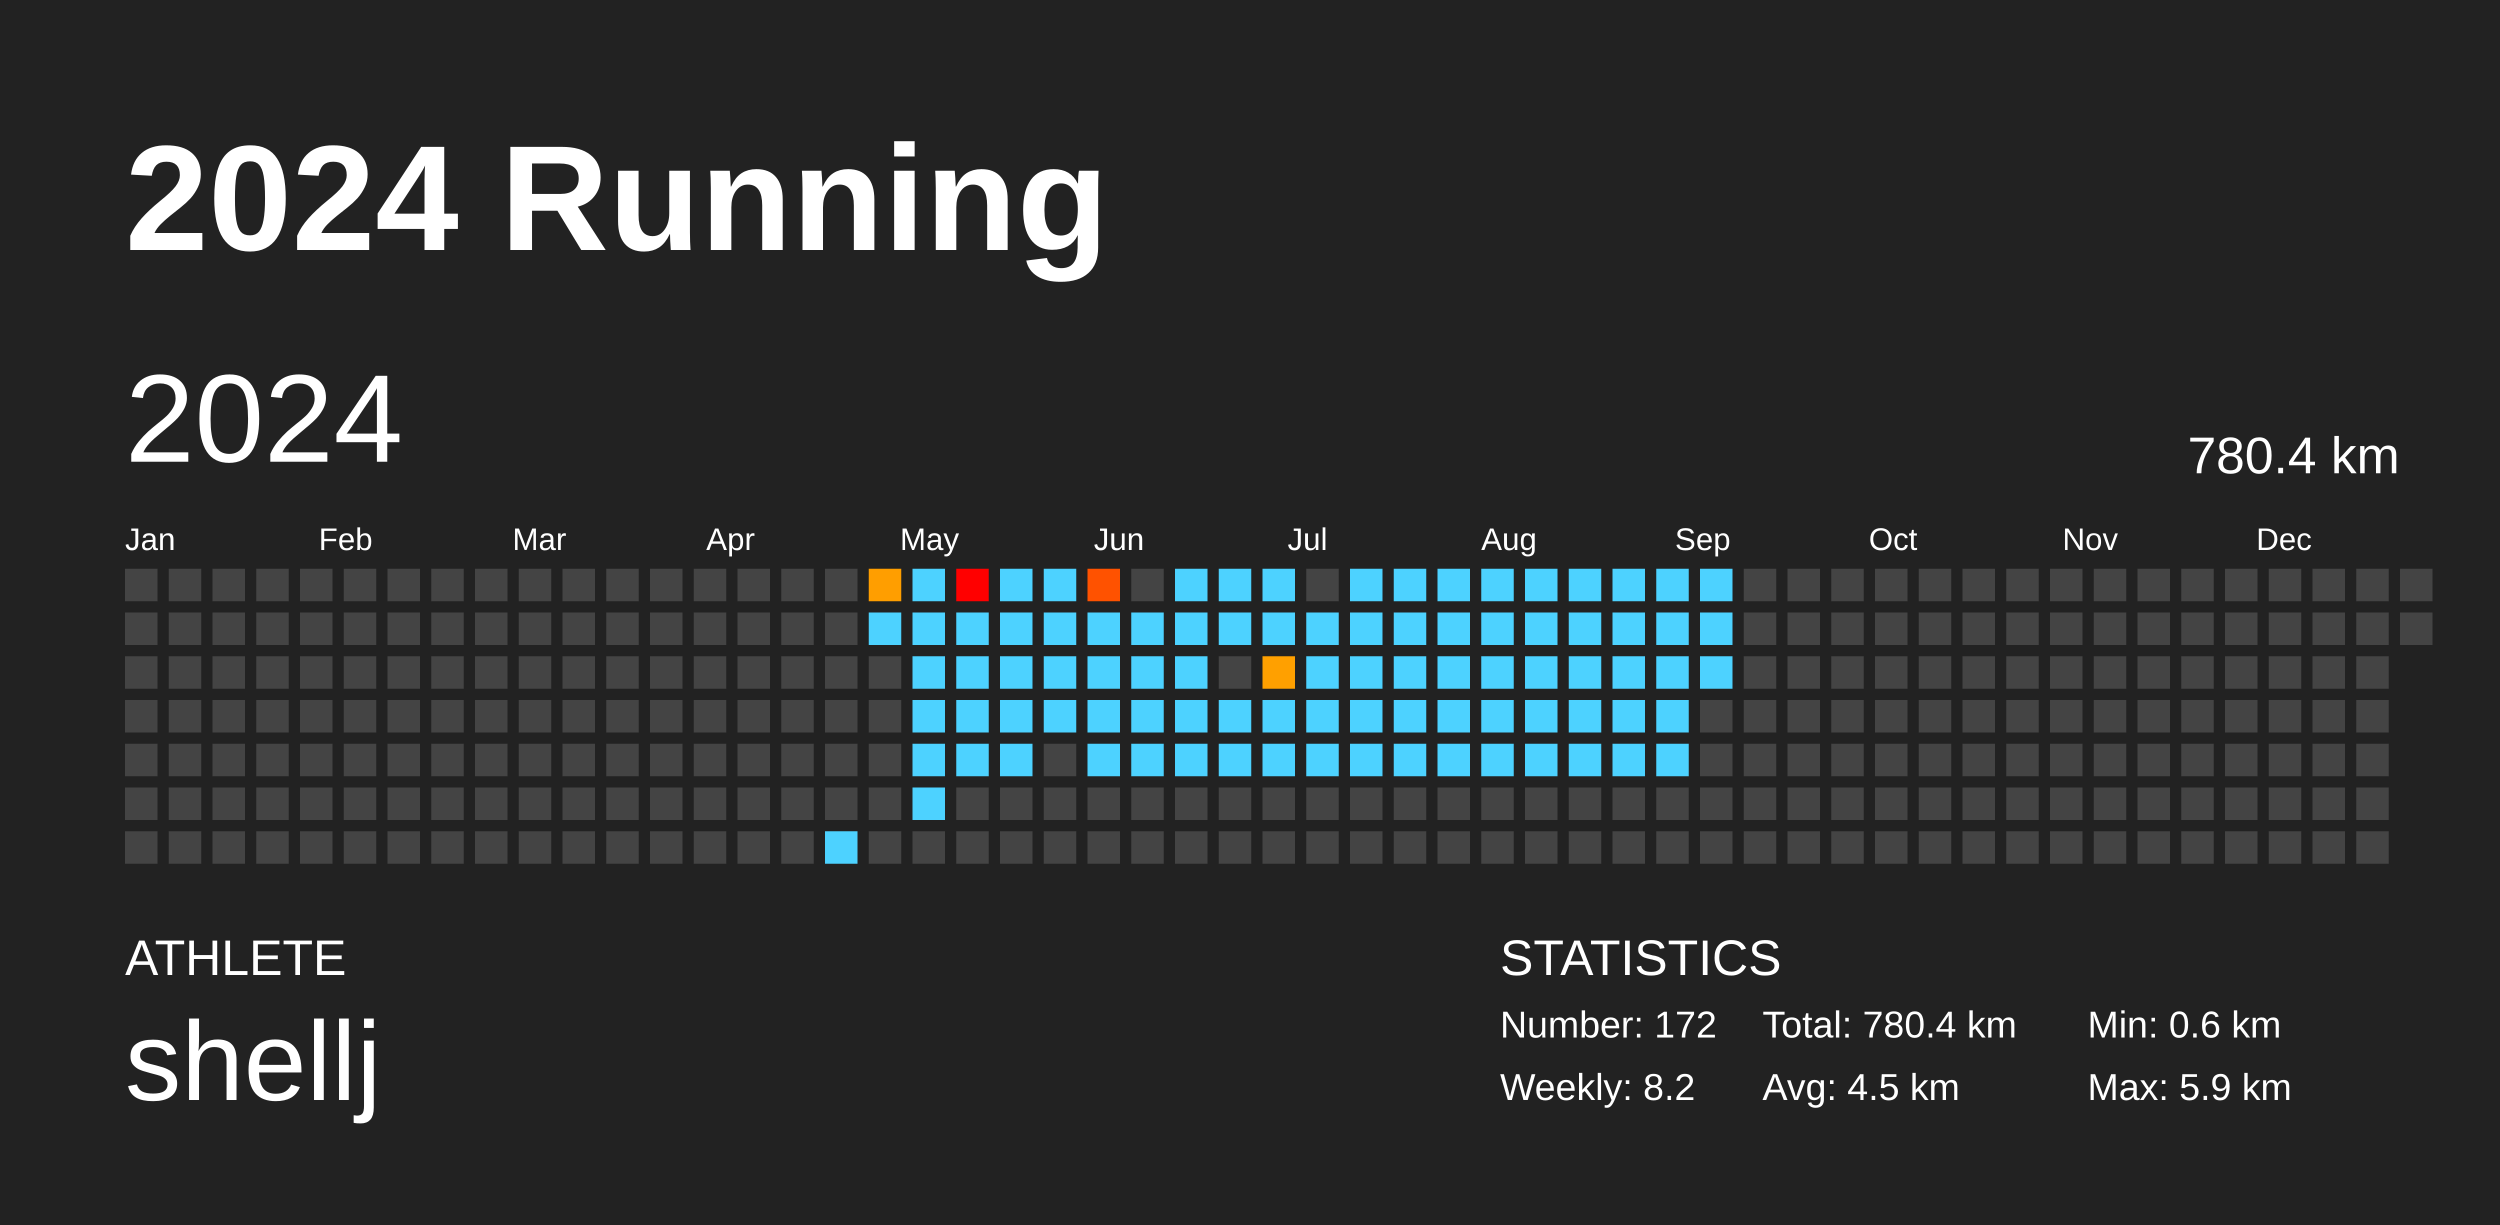
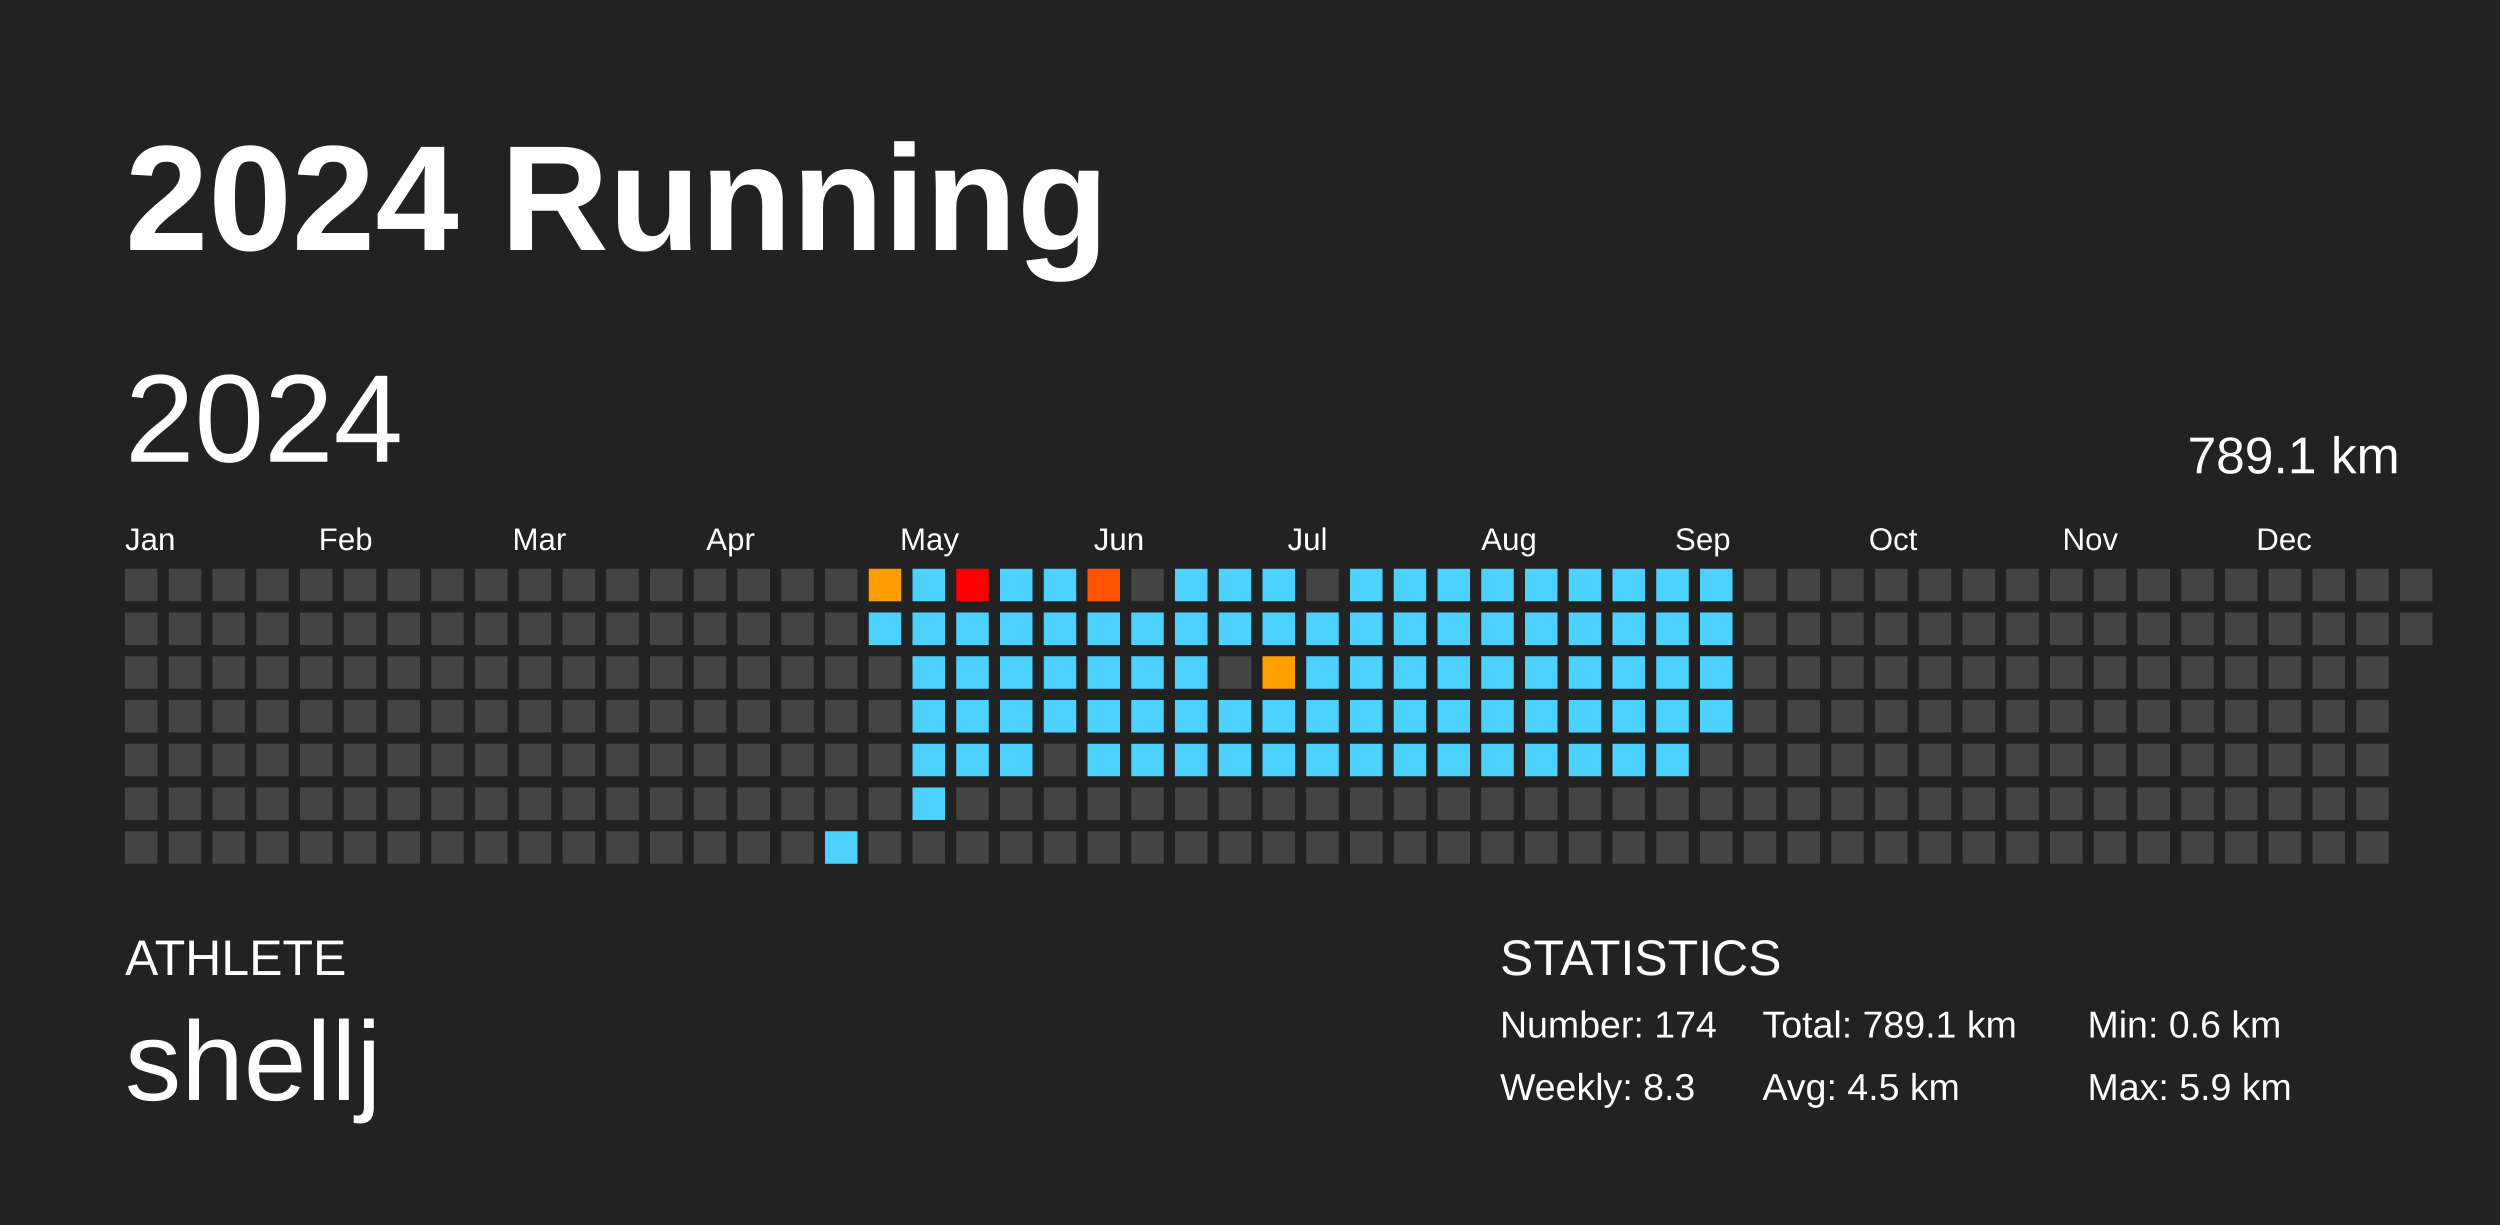
<svg xmlns="http://www.w3.org/2000/svg" baseProfile="full" height="98mm" version="1.1" viewBox="0,0,200,98" width="200mm">
  <defs />
  <rect fill="#222222" height="98" width="200" x="0" y="0" />
  <text fill="#FFFFFF" style="font-size:12px; font-family:Arial; font-weight:bold;" x="10" y="20">2024 Running</text>
  <text fill="#FFFFFF" style="font-size:4px; font-family:Arial" x="10" y="78">ATHLETE</text>
  <text fill="#FFFFFF" style="font-size:9px; font-family:Arial" x="10" y="88">shellj</text>
  <text fill="#FFFFFF" style="font-size:4px; font-family:Arial" x="120" y="78">STATISTICS</text>
-   <text fill="#FFFFFF" style="font-size:3px; font-family:Arial" x="120" y="83">Number: 172</text>
-   <text fill="#FFFFFF" style="font-size:3px; font-family:Arial" x="120" y="88">Weekly: 8.2</text>
-   <text fill="#FFFFFF" style="font-size:3px; font-family:Arial" x="141" y="83">Total: 780.4 km</text>
+   <text fill="#FFFFFF" style="font-size:3px; font-family:Arial" x="120" y="83">Number: 174</text>
+   <text fill="#FFFFFF" style="font-size:3px; font-family:Arial" x="120" y="88">Weekly: 8.3</text>
+   <text fill="#FFFFFF" style="font-size:3px; font-family:Arial" x="141" y="83">Total: 789.1 km</text>
  <text fill="#FFFFFF" style="font-size:3px; font-family:Arial" x="141" y="88">Avg: 4.5 km</text>
  <text fill="#FFFFFF" style="font-size:3px; font-family:Arial" x="167" y="83">Min: 0.6 km</text>
  <text fill="#FFFFFF" style="font-size:3px; font-family:Arial" x="167" y="88">Max: 5.9 km</text>
  <text dominant-baseline="hanging" fill="#FFFFFF" style="font-size:10.0px; font-family:Arial;" x="10" y="30">2024</text>
-   <text dominant-baseline="hanging" fill="#FFFFFF" style="font-size:4.125px; font-family:Arial;" x="175" y="35">780.4 km</text>
+   <text dominant-baseline="hanging" fill="#FFFFFF" style="font-size:4.125px; font-family:Arial;" x="175" y="35">789.1 km</text>
  <text fill="#FFFFFF" style="font-size:2.5px; font-family:Arial" x="10.0" y="44">Jan</text>
  <text fill="#FFFFFF" style="font-size:2.5px; font-family:Arial" x="25.5" y="44">Feb</text>
  <text fill="#FFFFFF" style="font-size:2.5px; font-family:Arial" x="41.0" y="44">Mar</text>
  <text fill="#FFFFFF" style="font-size:2.5px; font-family:Arial" x="56.5" y="44">Apr</text>
  <text fill="#FFFFFF" style="font-size:2.5px; font-family:Arial" x="72.0" y="44">May</text>
  <text fill="#FFFFFF" style="font-size:2.5px; font-family:Arial" x="87.5" y="44">Jun</text>
  <text fill="#FFFFFF" style="font-size:2.5px; font-family:Arial" x="103.0" y="44">Jul</text>
  <text fill="#FFFFFF" style="font-size:2.5px; font-family:Arial" x="118.5" y="44">Aug</text>
  <text fill="#FFFFFF" style="font-size:2.5px; font-family:Arial" x="134.0" y="44">Sep</text>
  <text fill="#FFFFFF" style="font-size:2.5px; font-family:Arial" x="149.5" y="44">Oct</text>
  <text fill="#FFFFFF" style="font-size:2.5px; font-family:Arial" x="165.0" y="44">Nov</text>
  <text fill="#FFFFFF" style="font-size:2.5px; font-family:Arial" x="180.5" y="44">Dec</text>
  <rect fill="#444444" height="2.6" width="2.6" x="10.0" y="45.5" />
  <rect fill="#444444" height="2.6" width="2.6" x="10.0" y="49.0" />
  <rect fill="#444444" height="2.6" width="2.6" x="10.0" y="52.5" />
  <rect fill="#444444" height="2.6" width="2.6" x="10.0" y="56.0" />
  <rect fill="#444444" height="2.6" width="2.6" x="10.0" y="59.5" />
  <rect fill="#444444" height="2.6" width="2.6" x="10.0" y="63.0" />
  <rect fill="#444444" height="2.6" width="2.6" x="10.0" y="66.5" />
  <rect fill="#444444" height="2.6" width="2.6" x="13.5" y="45.5" />
  <rect fill="#444444" height="2.6" width="2.6" x="13.5" y="49.0" />
  <rect fill="#444444" height="2.6" width="2.6" x="13.5" y="52.5" />
  <rect fill="#444444" height="2.6" width="2.6" x="13.5" y="56.0" />
  <rect fill="#444444" height="2.6" width="2.6" x="13.5" y="59.5" />
  <rect fill="#444444" height="2.6" width="2.6" x="13.5" y="63.0" />
  <rect fill="#444444" height="2.6" width="2.6" x="13.5" y="66.5" />
  <rect fill="#444444" height="2.6" width="2.6" x="17.0" y="45.5" />
  <rect fill="#444444" height="2.6" width="2.6" x="17.0" y="49.0" />
  <rect fill="#444444" height="2.6" width="2.6" x="17.0" y="52.5" />
  <rect fill="#444444" height="2.6" width="2.6" x="17.0" y="56.0" />
  <rect fill="#444444" height="2.6" width="2.6" x="17.0" y="59.5" />
  <rect fill="#444444" height="2.6" width="2.6" x="17.0" y="63.0" />
  <rect fill="#444444" height="2.6" width="2.6" x="17.0" y="66.5" />
  <rect fill="#444444" height="2.6" width="2.6" x="20.5" y="45.5" />
  <rect fill="#444444" height="2.6" width="2.6" x="20.5" y="49.0" />
  <rect fill="#444444" height="2.6" width="2.6" x="20.5" y="52.5" />
  <rect fill="#444444" height="2.6" width="2.6" x="20.5" y="56.0" />
  <rect fill="#444444" height="2.6" width="2.6" x="20.5" y="59.5" />
  <rect fill="#444444" height="2.6" width="2.6" x="20.5" y="63.0" />
  <rect fill="#444444" height="2.6" width="2.6" x="20.5" y="66.5" />
  <rect fill="#444444" height="2.6" width="2.6" x="24.0" y="45.5" />
  <rect fill="#444444" height="2.6" width="2.6" x="24.0" y="49.0" />
  <rect fill="#444444" height="2.6" width="2.6" x="24.0" y="52.5" />
  <rect fill="#444444" height="2.6" width="2.6" x="24.0" y="56.0" />
  <rect fill="#444444" height="2.6" width="2.6" x="24.0" y="59.5" />
  <rect fill="#444444" height="2.6" width="2.6" x="24.0" y="63.0" />
  <rect fill="#444444" height="2.6" width="2.6" x="24.0" y="66.5" />
  <rect fill="#444444" height="2.6" width="2.6" x="27.5" y="45.5" />
  <rect fill="#444444" height="2.6" width="2.6" x="27.5" y="49.0" />
  <rect fill="#444444" height="2.6" width="2.6" x="27.5" y="52.5" />
  <rect fill="#444444" height="2.6" width="2.6" x="27.5" y="56.0" />
  <rect fill="#444444" height="2.6" width="2.6" x="27.5" y="59.5" />
  <rect fill="#444444" height="2.6" width="2.6" x="27.5" y="63.0" />
  <rect fill="#444444" height="2.6" width="2.6" x="27.5" y="66.5" />
  <rect fill="#444444" height="2.6" width="2.6" x="31.0" y="45.5" />
  <rect fill="#444444" height="2.6" width="2.6" x="31.0" y="49.0" />
  <rect fill="#444444" height="2.6" width="2.6" x="31.0" y="52.5" />
  <rect fill="#444444" height="2.6" width="2.6" x="31.0" y="56.0" />
  <rect fill="#444444" height="2.6" width="2.6" x="31.0" y="59.5" />
  <rect fill="#444444" height="2.6" width="2.6" x="31.0" y="63.0" />
  <rect fill="#444444" height="2.6" width="2.6" x="31.0" y="66.5" />
  <rect fill="#444444" height="2.6" width="2.6" x="34.5" y="45.5" />
  <rect fill="#444444" height="2.6" width="2.6" x="34.5" y="49.0" />
  <rect fill="#444444" height="2.6" width="2.6" x="34.5" y="52.5" />
  <rect fill="#444444" height="2.6" width="2.6" x="34.5" y="56.0" />
  <rect fill="#444444" height="2.6" width="2.6" x="34.5" y="59.5" />
  <rect fill="#444444" height="2.6" width="2.6" x="34.5" y="63.0" />
  <rect fill="#444444" height="2.6" width="2.6" x="34.5" y="66.5" />
  <rect fill="#444444" height="2.6" width="2.6" x="38.0" y="45.5" />
  <rect fill="#444444" height="2.6" width="2.6" x="38.0" y="49.0" />
  <rect fill="#444444" height="2.6" width="2.6" x="38.0" y="52.5" />
  <rect fill="#444444" height="2.6" width="2.6" x="38.0" y="56.0" />
  <rect fill="#444444" height="2.6" width="2.6" x="38.0" y="59.5" />
  <rect fill="#444444" height="2.6" width="2.6" x="38.0" y="63.0" />
  <rect fill="#444444" height="2.6" width="2.6" x="38.0" y="66.5" />
  <rect fill="#444444" height="2.6" width="2.6" x="41.5" y="45.5" />
  <rect fill="#444444" height="2.6" width="2.6" x="41.5" y="49.0" />
  <rect fill="#444444" height="2.6" width="2.6" x="41.5" y="52.5" />
  <rect fill="#444444" height="2.6" width="2.6" x="41.5" y="56.0" />
  <rect fill="#444444" height="2.6" width="2.6" x="41.5" y="59.5" />
  <rect fill="#444444" height="2.6" width="2.6" x="41.5" y="63.0" />
  <rect fill="#444444" height="2.6" width="2.6" x="41.5" y="66.5" />
  <rect fill="#444444" height="2.6" width="2.6" x="45.0" y="45.5" />
  <rect fill="#444444" height="2.6" width="2.6" x="45.0" y="49.0" />
  <rect fill="#444444" height="2.6" width="2.6" x="45.0" y="52.5" />
  <rect fill="#444444" height="2.6" width="2.6" x="45.0" y="56.0" />
  <rect fill="#444444" height="2.6" width="2.6" x="45.0" y="59.5" />
  <rect fill="#444444" height="2.6" width="2.6" x="45.0" y="63.0" />
  <rect fill="#444444" height="2.6" width="2.6" x="45.0" y="66.5" />
  <rect fill="#444444" height="2.6" width="2.6" x="48.5" y="45.5" />
  <rect fill="#444444" height="2.6" width="2.6" x="48.5" y="49.0" />
  <rect fill="#444444" height="2.6" width="2.6" x="48.5" y="52.5" />
  <rect fill="#444444" height="2.6" width="2.6" x="48.5" y="56.0" />
  <rect fill="#444444" height="2.6" width="2.6" x="48.5" y="59.5" />
  <rect fill="#444444" height="2.6" width="2.6" x="48.5" y="63.0" />
  <rect fill="#444444" height="2.6" width="2.6" x="48.5" y="66.5" />
  <rect fill="#444444" height="2.6" width="2.6" x="52.0" y="45.5" />
  <rect fill="#444444" height="2.6" width="2.6" x="52.0" y="49.0" />
  <rect fill="#444444" height="2.6" width="2.6" x="52.0" y="52.5" />
  <rect fill="#444444" height="2.6" width="2.6" x="52.0" y="56.0" />
  <rect fill="#444444" height="2.6" width="2.6" x="52.0" y="59.5" />
  <rect fill="#444444" height="2.6" width="2.6" x="52.0" y="63.0" />
  <rect fill="#444444" height="2.6" width="2.6" x="52.0" y="66.5" />
  <rect fill="#444444" height="2.6" width="2.6" x="55.5" y="45.5" />
  <rect fill="#444444" height="2.6" width="2.6" x="55.5" y="49.0" />
  <rect fill="#444444" height="2.6" width="2.6" x="55.5" y="52.5" />
  <rect fill="#444444" height="2.6" width="2.6" x="55.5" y="56.0" />
  <rect fill="#444444" height="2.6" width="2.6" x="55.5" y="59.5" />
  <rect fill="#444444" height="2.6" width="2.6" x="55.5" y="63.0" />
  <rect fill="#444444" height="2.6" width="2.6" x="55.5" y="66.5" />
  <rect fill="#444444" height="2.6" width="2.6" x="59.0" y="45.5" />
  <rect fill="#444444" height="2.6" width="2.6" x="59.0" y="49.0" />
  <rect fill="#444444" height="2.6" width="2.6" x="59.0" y="52.5" />
  <rect fill="#444444" height="2.6" width="2.6" x="59.0" y="56.0" />
  <rect fill="#444444" height="2.6" width="2.6" x="59.0" y="59.5" />
  <rect fill="#444444" height="2.6" width="2.6" x="59.0" y="63.0" />
  <rect fill="#444444" height="2.6" width="2.6" x="59.0" y="66.5" />
  <rect fill="#444444" height="2.6" width="2.6" x="62.5" y="45.5" />
  <rect fill="#444444" height="2.6" width="2.6" x="62.5" y="49.0" />
  <rect fill="#444444" height="2.6" width="2.6" x="62.5" y="52.5" />
  <rect fill="#444444" height="2.6" width="2.6" x="62.5" y="56.0" />
  <rect fill="#444444" height="2.6" width="2.6" x="62.5" y="59.5" />
  <rect fill="#444444" height="2.6" width="2.6" x="62.5" y="63.0" />
  <rect fill="#444444" height="2.6" width="2.6" x="62.5" y="66.5" />
  <rect fill="#444444" height="2.6" width="2.6" x="66.0" y="45.5" />
  <rect fill="#444444" height="2.6" width="2.6" x="66.0" y="49.0" />
  <rect fill="#444444" height="2.6" width="2.6" x="66.0" y="52.5" />
  <rect fill="#444444" height="2.6" width="2.6" x="66.0" y="56.0" />
  <rect fill="#444444" height="2.6" width="2.6" x="66.0" y="59.5" />
  <rect fill="#444444" height="2.6" width="2.6" x="66.0" y="63.0" />
  <rect fill="#4dd2ff" height="2.6" width="2.6" x="66.0" y="66.5" />
  <rect fill="#ff9e00" height="2.6" width="2.6" x="69.5" y="45.5" />
  <rect fill="#4dd2ff" height="2.6" width="2.6" x="69.5" y="49.0" />
  <rect fill="#444444" height="2.6" width="2.6" x="69.5" y="52.5" />
  <rect fill="#444444" height="2.6" width="2.6" x="69.5" y="56.0" />
  <rect fill="#444444" height="2.6" width="2.6" x="69.5" y="59.5" />
  <rect fill="#444444" height="2.6" width="2.6" x="69.5" y="63.0" />
  <rect fill="#444444" height="2.6" width="2.6" x="69.5" y="66.5" />
  <rect fill="#4dd2ff" height="2.6" width="2.6" x="73.0" y="45.5" />
  <rect fill="#4dd2ff" height="2.6" width="2.6" x="73.0" y="49.0" />
  <rect fill="#4dd2ff" height="2.6" width="2.6" x="73.0" y="52.5" />
  <rect fill="#4dd2ff" height="2.6" width="2.6" x="73.0" y="56.0" />
  <rect fill="#4dd2ff" height="2.6" width="2.6" x="73.0" y="59.5" />
  <rect fill="#4dd2ff" height="2.6" width="2.6" x="73.0" y="63.0" />
  <rect fill="#444444" height="2.6" width="2.6" x="73.0" y="66.5" />
  <rect fill="red" height="2.6" width="2.6" x="76.5" y="45.5" />
  <rect fill="#4dd2ff" height="2.6" width="2.6" x="76.5" y="49.0" />
  <rect fill="#4dd2ff" height="2.6" width="2.6" x="76.5" y="52.5" />
  <rect fill="#4dd2ff" height="2.6" width="2.6" x="76.5" y="56.0" />
  <rect fill="#4dd2ff" height="2.6" width="2.6" x="76.5" y="59.5" />
  <rect fill="#444444" height="2.6" width="2.6" x="76.5" y="63.0" />
  <rect fill="#444444" height="2.6" width="2.6" x="76.5" y="66.5" />
  <rect fill="#4dd2ff" height="2.6" width="2.6" x="80.0" y="45.5" />
  <rect fill="#4dd2ff" height="2.6" width="2.6" x="80.0" y="49.0" />
  <rect fill="#4dd2ff" height="2.6" width="2.6" x="80.0" y="52.5" />
  <rect fill="#4dd2ff" height="2.6" width="2.6" x="80.0" y="56.0" />
  <rect fill="#4dd2ff" height="2.6" width="2.6" x="80.0" y="59.5" />
  <rect fill="#444444" height="2.6" width="2.6" x="80.0" y="63.0" />
  <rect fill="#444444" height="2.6" width="2.6" x="80.0" y="66.5" />
  <rect fill="#4dd2ff" height="2.6" width="2.6" x="83.5" y="45.5" />
  <rect fill="#4dd2ff" height="2.6" width="2.6" x="83.5" y="49.0" />
  <rect fill="#4dd2ff" height="2.6" width="2.6" x="83.5" y="52.5" />
  <rect fill="#4dd2ff" height="2.6" width="2.6" x="83.5" y="56.0" />
  <rect fill="#444444" height="2.6" width="2.6" x="83.5" y="59.5" />
  <rect fill="#444444" height="2.6" width="2.6" x="83.5" y="63.0" />
  <rect fill="#444444" height="2.6" width="2.6" x="83.5" y="66.5" />
  <rect fill="#ff5200" height="2.6" width="2.6" x="87.0" y="45.5" />
  <rect fill="#4dd2ff" height="2.6" width="2.6" x="87.0" y="49.0" />
  <rect fill="#4dd2ff" height="2.6" width="2.6" x="87.0" y="52.5" />
  <rect fill="#4dd2ff" height="2.6" width="2.6" x="87.0" y="56.0" />
  <rect fill="#4dd2ff" height="2.6" width="2.6" x="87.0" y="59.5" />
  <rect fill="#444444" height="2.6" width="2.6" x="87.0" y="63.0" />
  <rect fill="#444444" height="2.6" width="2.6" x="87.0" y="66.5" />
  <rect fill="#444444" height="2.6" width="2.6" x="90.5" y="45.5" />
  <rect fill="#4dd2ff" height="2.6" width="2.6" x="90.5" y="49.0" />
  <rect fill="#4dd2ff" height="2.6" width="2.6" x="90.5" y="52.5" />
  <rect fill="#4dd2ff" height="2.6" width="2.6" x="90.5" y="56.0" />
  <rect fill="#4dd2ff" height="2.6" width="2.6" x="90.5" y="59.5" />
  <rect fill="#444444" height="2.6" width="2.6" x="90.5" y="63.0" />
  <rect fill="#444444" height="2.6" width="2.6" x="90.5" y="66.5" />
  <rect fill="#4dd2ff" height="2.6" width="2.6" x="94.0" y="45.5" />
  <rect fill="#4dd2ff" height="2.6" width="2.6" x="94.0" y="49.0" />
  <rect fill="#4dd2ff" height="2.6" width="2.6" x="94.0" y="52.5" />
  <rect fill="#4dd2ff" height="2.6" width="2.6" x="94.0" y="56.0" />
  <rect fill="#4dd2ff" height="2.6" width="2.6" x="94.0" y="59.5" />
  <rect fill="#444444" height="2.6" width="2.6" x="94.0" y="63.0" />
  <rect fill="#444444" height="2.6" width="2.6" x="94.0" y="66.5" />
  <rect fill="#4dd2ff" height="2.6" width="2.6" x="97.5" y="45.5" />
  <rect fill="#4dd2ff" height="2.6" width="2.6" x="97.5" y="49.0" />
  <rect fill="#444444" height="2.6" width="2.6" x="97.5" y="52.5" />
  <rect fill="#4dd2ff" height="2.6" width="2.6" x="97.5" y="56.0" />
  <rect fill="#4dd2ff" height="2.6" width="2.6" x="97.5" y="59.5" />
  <rect fill="#444444" height="2.6" width="2.6" x="97.5" y="63.0" />
  <rect fill="#444444" height="2.6" width="2.6" x="97.5" y="66.5" />
  <rect fill="#4dd2ff" height="2.6" width="2.6" x="101.0" y="45.5" />
  <rect fill="#4dd2ff" height="2.6" width="2.6" x="101.0" y="49.0" />
  <rect fill="#ffa000" height="2.6" width="2.6" x="101.0" y="52.5" />
  <rect fill="#4dd2ff" height="2.6" width="2.6" x="101.0" y="56.0" />
  <rect fill="#4dd2ff" height="2.6" width="2.6" x="101.0" y="59.5" />
  <rect fill="#444444" height="2.6" width="2.6" x="101.0" y="63.0" />
  <rect fill="#444444" height="2.6" width="2.6" x="101.0" y="66.5" />
  <rect fill="#444444" height="2.6" width="2.6" x="104.5" y="45.5" />
  <rect fill="#4dd2ff" height="2.6" width="2.6" x="104.5" y="49.0" />
  <rect fill="#4dd2ff" height="2.6" width="2.6" x="104.5" y="52.5" />
  <rect fill="#4dd2ff" height="2.6" width="2.6" x="104.5" y="56.0" />
  <rect fill="#4dd2ff" height="2.6" width="2.6" x="104.5" y="59.5" />
  <rect fill="#444444" height="2.6" width="2.6" x="104.5" y="63.0" />
  <rect fill="#444444" height="2.6" width="2.6" x="104.5" y="66.5" />
  <rect fill="#4dd2ff" height="2.6" width="2.6" x="108.0" y="45.5" />
  <rect fill="#4dd2ff" height="2.6" width="2.6" x="108.0" y="49.0" />
  <rect fill="#4dd2ff" height="2.6" width="2.6" x="108.0" y="52.5" />
  <rect fill="#4dd2ff" height="2.6" width="2.6" x="108.0" y="56.0" />
  <rect fill="#4dd2ff" height="2.6" width="2.6" x="108.0" y="59.5" />
  <rect fill="#444444" height="2.6" width="2.6" x="108.0" y="63.0" />
  <rect fill="#444444" height="2.6" width="2.6" x="108.0" y="66.5" />
  <rect fill="#4dd2ff" height="2.6" width="2.6" x="111.5" y="45.5" />
  <rect fill="#4dd2ff" height="2.6" width="2.6" x="111.5" y="49.0" />
  <rect fill="#4dd2ff" height="2.6" width="2.6" x="111.5" y="52.5" />
  <rect fill="#4dd2ff" height="2.6" width="2.6" x="111.5" y="56.0" />
  <rect fill="#4dd2ff" height="2.6" width="2.6" x="111.5" y="59.5" />
  <rect fill="#444444" height="2.6" width="2.6" x="111.5" y="63.0" />
  <rect fill="#444444" height="2.6" width="2.6" x="111.5" y="66.5" />
  <rect fill="#4dd2ff" height="2.6" width="2.6" x="115.0" y="45.5" />
  <rect fill="#4dd2ff" height="2.6" width="2.6" x="115.0" y="49.0" />
  <rect fill="#4dd2ff" height="2.6" width="2.6" x="115.0" y="52.5" />
  <rect fill="#4dd2ff" height="2.6" width="2.6" x="115.0" y="56.0" />
  <rect fill="#4dd2ff" height="2.6" width="2.6" x="115.0" y="59.5" />
  <rect fill="#444444" height="2.6" width="2.6" x="115.0" y="63.0" />
  <rect fill="#444444" height="2.6" width="2.6" x="115.0" y="66.5" />
  <rect fill="#4dd2ff" height="2.6" width="2.6" x="118.5" y="45.5" />
  <rect fill="#4dd2ff" height="2.6" width="2.6" x="118.5" y="49.0" />
  <rect fill="#4dd2ff" height="2.6" width="2.6" x="118.5" y="52.5" />
  <rect fill="#4dd2ff" height="2.6" width="2.6" x="118.5" y="56.0" />
  <rect fill="#4dd2ff" height="2.6" width="2.6" x="118.5" y="59.5" />
  <rect fill="#444444" height="2.6" width="2.6" x="118.5" y="63.0" />
  <rect fill="#444444" height="2.6" width="2.6" x="118.5" y="66.5" />
  <rect fill="#4dd2ff" height="2.6" width="2.6" x="122.0" y="45.5" />
  <rect fill="#4dd2ff" height="2.6" width="2.6" x="122.0" y="49.0" />
  <rect fill="#4dd2ff" height="2.6" width="2.6" x="122.0" y="52.5" />
  <rect fill="#4dd2ff" height="2.6" width="2.6" x="122.0" y="56.0" />
  <rect fill="#4dd2ff" height="2.6" width="2.6" x="122.0" y="59.5" />
  <rect fill="#444444" height="2.6" width="2.6" x="122.0" y="63.0" />
  <rect fill="#444444" height="2.6" width="2.6" x="122.0" y="66.5" />
  <rect fill="#4dd2ff" height="2.6" width="2.6" x="125.5" y="45.5" />
  <rect fill="#4dd2ff" height="2.6" width="2.6" x="125.5" y="49.0" />
  <rect fill="#4dd2ff" height="2.6" width="2.6" x="125.5" y="52.5" />
  <rect fill="#4dd2ff" height="2.6" width="2.6" x="125.5" y="56.0" />
  <rect fill="#4dd2ff" height="2.6" width="2.6" x="125.5" y="59.5" />
  <rect fill="#444444" height="2.6" width="2.6" x="125.5" y="63.0" />
  <rect fill="#444444" height="2.6" width="2.6" x="125.5" y="66.5" />
  <rect fill="#4dd2ff" height="2.6" width="2.6" x="129.0" y="45.5" />
  <rect fill="#4dd2ff" height="2.6" width="2.6" x="129.0" y="49.0" />
  <rect fill="#4dd2ff" height="2.6" width="2.6" x="129.0" y="52.5" />
  <rect fill="#4dd2ff" height="2.6" width="2.6" x="129.0" y="56.0" />
  <rect fill="#4dd2ff" height="2.6" width="2.6" x="129.0" y="59.5" />
  <rect fill="#444444" height="2.6" width="2.6" x="129.0" y="63.0" />
  <rect fill="#444444" height="2.6" width="2.6" x="129.0" y="66.5" />
  <rect fill="#4dd2ff" height="2.6" width="2.6" x="132.5" y="45.5" />
  <rect fill="#4dd2ff" height="2.6" width="2.6" x="132.5" y="49.0" />
  <rect fill="#4dd2ff" height="2.6" width="2.6" x="132.5" y="52.5" />
  <rect fill="#4dd2ff" height="2.6" width="2.6" x="132.5" y="56.0" />
  <rect fill="#4dd2ff" height="2.6" width="2.6" x="132.5" y="59.5" />
  <rect fill="#444444" height="2.6" width="2.6" x="132.5" y="63.0" />
  <rect fill="#444444" height="2.6" width="2.6" x="132.5" y="66.5" />
  <rect fill="#4dd2ff" height="2.6" width="2.6" x="136.0" y="45.5" />
  <rect fill="#4dd2ff" height="2.6" width="2.6" x="136.0" y="49.0" />
  <rect fill="#4dd2ff" height="2.6" width="2.6" x="136.0" y="52.5" />
-   <rect fill="#444444" height="2.6" width="2.6" x="136.0" y="56.0" />
+   <rect fill="#4dd2ff" height="2.6" width="2.6" x="136.0" y="56.0" />
  <rect fill="#444444" height="2.6" width="2.6" x="136.0" y="59.5" />
  <rect fill="#444444" height="2.6" width="2.6" x="136.0" y="63.0" />
  <rect fill="#444444" height="2.6" width="2.6" x="136.0" y="66.5" />
  <rect fill="#444444" height="2.6" width="2.6" x="139.5" y="45.5" />
  <rect fill="#444444" height="2.6" width="2.6" x="139.5" y="49.0" />
  <rect fill="#444444" height="2.6" width="2.6" x="139.5" y="52.5" />
  <rect fill="#444444" height="2.6" width="2.6" x="139.5" y="56.0" />
  <rect fill="#444444" height="2.6" width="2.6" x="139.5" y="59.5" />
  <rect fill="#444444" height="2.6" width="2.6" x="139.5" y="63.0" />
  <rect fill="#444444" height="2.6" width="2.6" x="139.5" y="66.5" />
  <rect fill="#444444" height="2.6" width="2.6" x="143.0" y="45.5" />
  <rect fill="#444444" height="2.6" width="2.6" x="143.0" y="49.0" />
  <rect fill="#444444" height="2.6" width="2.6" x="143.0" y="52.5" />
  <rect fill="#444444" height="2.6" width="2.6" x="143.0" y="56.0" />
  <rect fill="#444444" height="2.6" width="2.6" x="143.0" y="59.5" />
  <rect fill="#444444" height="2.6" width="2.6" x="143.0" y="63.0" />
  <rect fill="#444444" height="2.6" width="2.6" x="143.0" y="66.5" />
  <rect fill="#444444" height="2.6" width="2.6" x="146.5" y="45.5" />
  <rect fill="#444444" height="2.6" width="2.6" x="146.5" y="49.0" />
  <rect fill="#444444" height="2.6" width="2.6" x="146.5" y="52.5" />
  <rect fill="#444444" height="2.6" width="2.6" x="146.5" y="56.0" />
  <rect fill="#444444" height="2.6" width="2.6" x="146.5" y="59.5" />
  <rect fill="#444444" height="2.6" width="2.6" x="146.5" y="63.0" />
  <rect fill="#444444" height="2.6" width="2.6" x="146.5" y="66.5" />
  <rect fill="#444444" height="2.6" width="2.6" x="150.0" y="45.5" />
  <rect fill="#444444" height="2.6" width="2.6" x="150.0" y="49.0" />
  <rect fill="#444444" height="2.6" width="2.6" x="150.0" y="52.5" />
  <rect fill="#444444" height="2.6" width="2.6" x="150.0" y="56.0" />
  <rect fill="#444444" height="2.6" width="2.6" x="150.0" y="59.5" />
  <rect fill="#444444" height="2.6" width="2.6" x="150.0" y="63.0" />
  <rect fill="#444444" height="2.6" width="2.6" x="150.0" y="66.5" />
  <rect fill="#444444" height="2.6" width="2.6" x="153.5" y="45.5" />
  <rect fill="#444444" height="2.6" width="2.6" x="153.5" y="49.0" />
  <rect fill="#444444" height="2.6" width="2.6" x="153.5" y="52.5" />
  <rect fill="#444444" height="2.6" width="2.6" x="153.5" y="56.0" />
  <rect fill="#444444" height="2.6" width="2.6" x="153.5" y="59.5" />
  <rect fill="#444444" height="2.6" width="2.6" x="153.5" y="63.0" />
  <rect fill="#444444" height="2.6" width="2.6" x="153.5" y="66.5" />
  <rect fill="#444444" height="2.6" width="2.6" x="157.0" y="45.5" />
  <rect fill="#444444" height="2.6" width="2.6" x="157.0" y="49.0" />
  <rect fill="#444444" height="2.6" width="2.6" x="157.0" y="52.5" />
  <rect fill="#444444" height="2.6" width="2.6" x="157.0" y="56.0" />
  <rect fill="#444444" height="2.6" width="2.6" x="157.0" y="59.5" />
  <rect fill="#444444" height="2.6" width="2.6" x="157.0" y="63.0" />
  <rect fill="#444444" height="2.6" width="2.6" x="157.0" y="66.5" />
  <rect fill="#444444" height="2.6" width="2.6" x="160.5" y="45.5" />
  <rect fill="#444444" height="2.6" width="2.6" x="160.5" y="49.0" />
  <rect fill="#444444" height="2.6" width="2.6" x="160.5" y="52.5" />
  <rect fill="#444444" height="2.6" width="2.6" x="160.5" y="56.0" />
  <rect fill="#444444" height="2.6" width="2.6" x="160.5" y="59.5" />
  <rect fill="#444444" height="2.6" width="2.6" x="160.5" y="63.0" />
  <rect fill="#444444" height="2.6" width="2.6" x="160.5" y="66.5" />
  <rect fill="#444444" height="2.6" width="2.6" x="164.0" y="45.5" />
  <rect fill="#444444" height="2.6" width="2.6" x="164.0" y="49.0" />
  <rect fill="#444444" height="2.6" width="2.6" x="164.0" y="52.5" />
  <rect fill="#444444" height="2.6" width="2.6" x="164.0" y="56.0" />
  <rect fill="#444444" height="2.6" width="2.6" x="164.0" y="59.5" />
  <rect fill="#444444" height="2.6" width="2.6" x="164.0" y="63.0" />
  <rect fill="#444444" height="2.6" width="2.6" x="164.0" y="66.5" />
  <rect fill="#444444" height="2.6" width="2.6" x="167.5" y="45.5" />
  <rect fill="#444444" height="2.6" width="2.6" x="167.5" y="49.0" />
  <rect fill="#444444" height="2.6" width="2.6" x="167.5" y="52.5" />
  <rect fill="#444444" height="2.6" width="2.6" x="167.5" y="56.0" />
  <rect fill="#444444" height="2.6" width="2.6" x="167.5" y="59.5" />
  <rect fill="#444444" height="2.6" width="2.6" x="167.5" y="63.0" />
  <rect fill="#444444" height="2.6" width="2.6" x="167.5" y="66.5" />
  <rect fill="#444444" height="2.6" width="2.6" x="171.0" y="45.5" />
  <rect fill="#444444" height="2.6" width="2.6" x="171.0" y="49.0" />
  <rect fill="#444444" height="2.6" width="2.6" x="171.0" y="52.5" />
  <rect fill="#444444" height="2.6" width="2.6" x="171.0" y="56.0" />
  <rect fill="#444444" height="2.6" width="2.6" x="171.0" y="59.5" />
  <rect fill="#444444" height="2.6" width="2.6" x="171.0" y="63.0" />
  <rect fill="#444444" height="2.6" width="2.6" x="171.0" y="66.5" />
  <rect fill="#444444" height="2.6" width="2.6" x="174.5" y="45.5" />
  <rect fill="#444444" height="2.6" width="2.6" x="174.5" y="49.0" />
  <rect fill="#444444" height="2.6" width="2.6" x="174.5" y="52.5" />
  <rect fill="#444444" height="2.6" width="2.6" x="174.5" y="56.0" />
  <rect fill="#444444" height="2.6" width="2.6" x="174.5" y="59.5" />
  <rect fill="#444444" height="2.6" width="2.6" x="174.5" y="63.0" />
  <rect fill="#444444" height="2.6" width="2.6" x="174.5" y="66.5" />
  <rect fill="#444444" height="2.6" width="2.6" x="178.0" y="45.5" />
  <rect fill="#444444" height="2.6" width="2.6" x="178.0" y="49.0" />
  <rect fill="#444444" height="2.6" width="2.6" x="178.0" y="52.5" />
  <rect fill="#444444" height="2.6" width="2.6" x="178.0" y="56.0" />
  <rect fill="#444444" height="2.6" width="2.6" x="178.0" y="59.5" />
  <rect fill="#444444" height="2.6" width="2.6" x="178.0" y="63.0" />
  <rect fill="#444444" height="2.6" width="2.6" x="178.0" y="66.5" />
  <rect fill="#444444" height="2.6" width="2.6" x="181.5" y="45.5" />
  <rect fill="#444444" height="2.6" width="2.6" x="181.5" y="49.0" />
  <rect fill="#444444" height="2.6" width="2.6" x="181.5" y="52.5" />
  <rect fill="#444444" height="2.6" width="2.6" x="181.5" y="56.0" />
  <rect fill="#444444" height="2.6" width="2.6" x="181.5" y="59.5" />
  <rect fill="#444444" height="2.6" width="2.6" x="181.5" y="63.0" />
  <rect fill="#444444" height="2.6" width="2.6" x="181.5" y="66.5" />
  <rect fill="#444444" height="2.6" width="2.6" x="185.0" y="45.5" />
  <rect fill="#444444" height="2.6" width="2.6" x="185.0" y="49.0" />
  <rect fill="#444444" height="2.6" width="2.6" x="185.0" y="52.5" />
  <rect fill="#444444" height="2.6" width="2.6" x="185.0" y="56.0" />
  <rect fill="#444444" height="2.6" width="2.6" x="185.0" y="59.5" />
  <rect fill="#444444" height="2.6" width="2.6" x="185.0" y="63.0" />
  <rect fill="#444444" height="2.6" width="2.6" x="185.0" y="66.5" />
  <rect fill="#444444" height="2.6" width="2.6" x="188.5" y="45.5" />
  <rect fill="#444444" height="2.6" width="2.6" x="188.5" y="49.0" />
  <rect fill="#444444" height="2.6" width="2.6" x="188.5" y="52.5" />
  <rect fill="#444444" height="2.6" width="2.6" x="188.5" y="56.0" />
  <rect fill="#444444" height="2.6" width="2.6" x="188.5" y="59.5" />
  <rect fill="#444444" height="2.6" width="2.6" x="188.5" y="63.0" />
  <rect fill="#444444" height="2.6" width="2.6" x="188.5" y="66.5" />
  <rect fill="#444444" height="2.6" width="2.6" x="192.0" y="45.5" />
  <rect fill="#444444" height="2.6" width="2.6" x="192.0" y="49.0" />
</svg>
